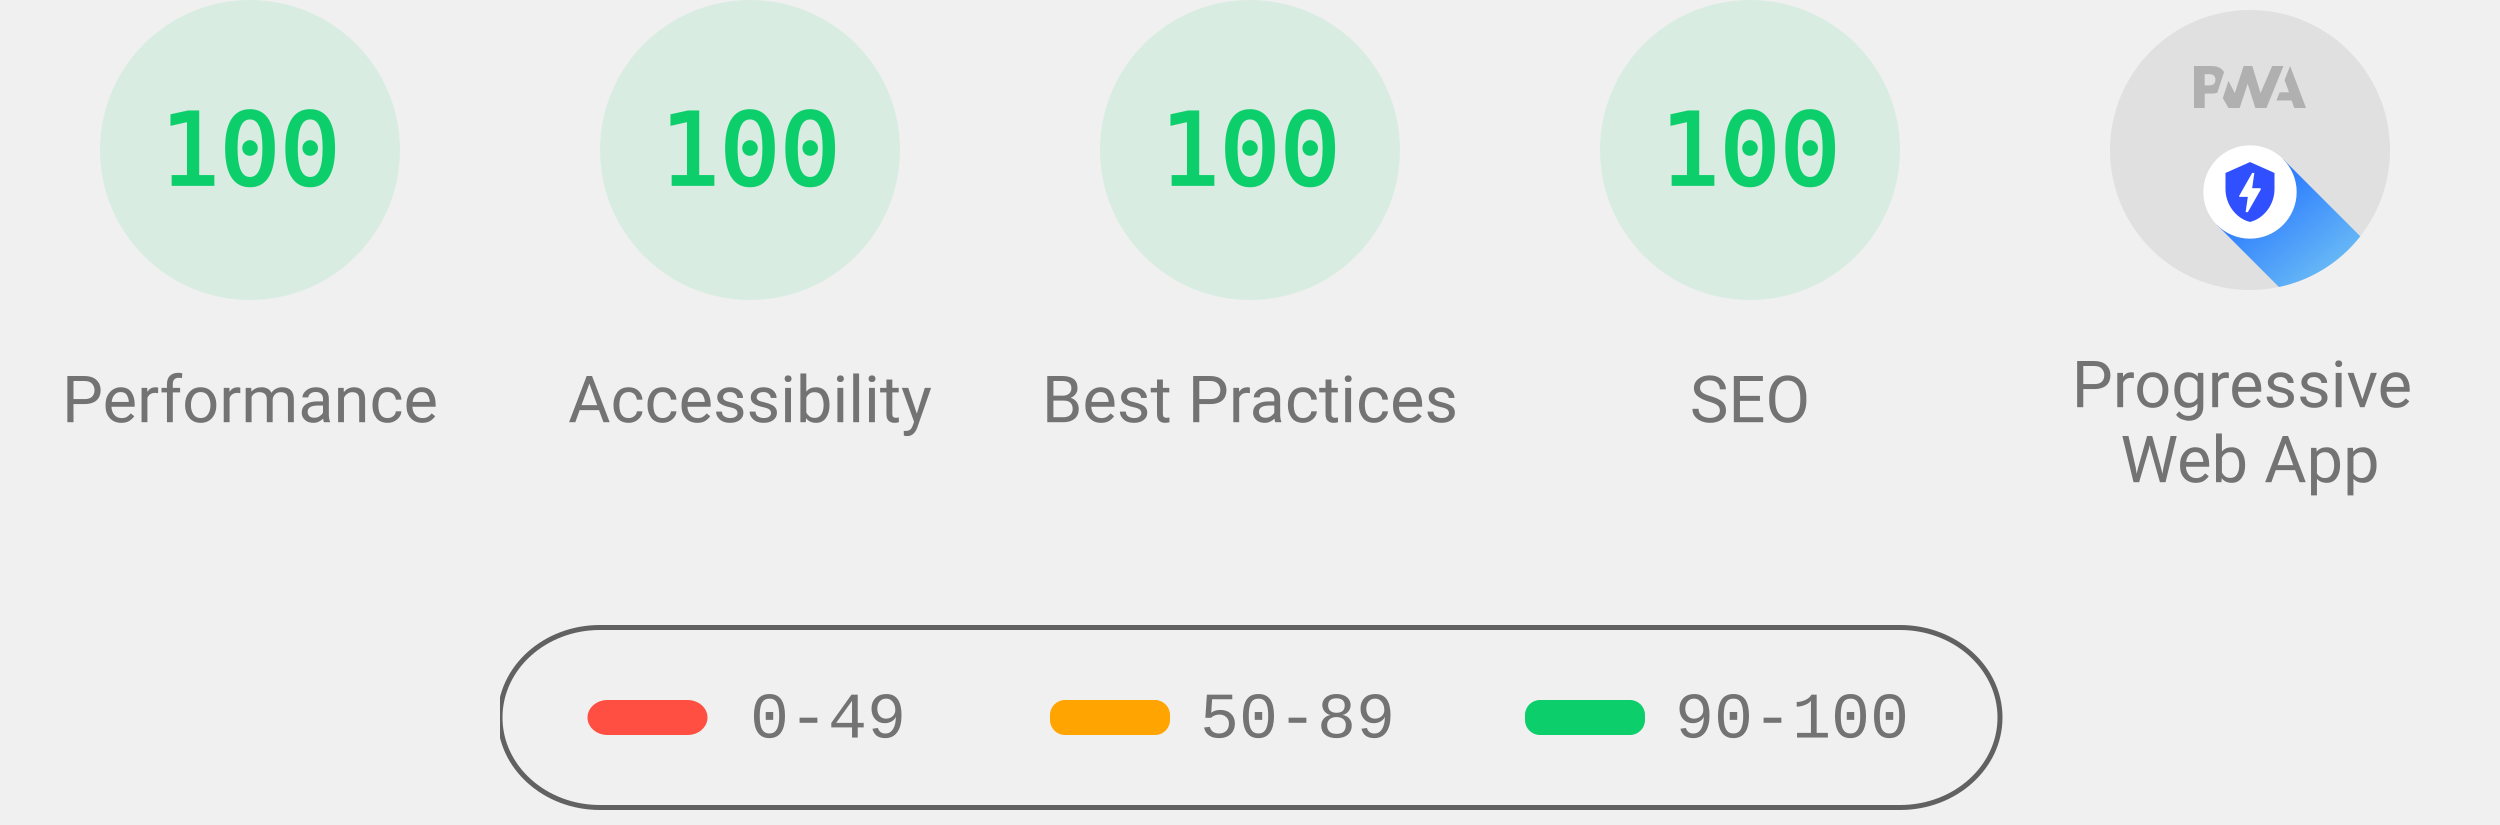
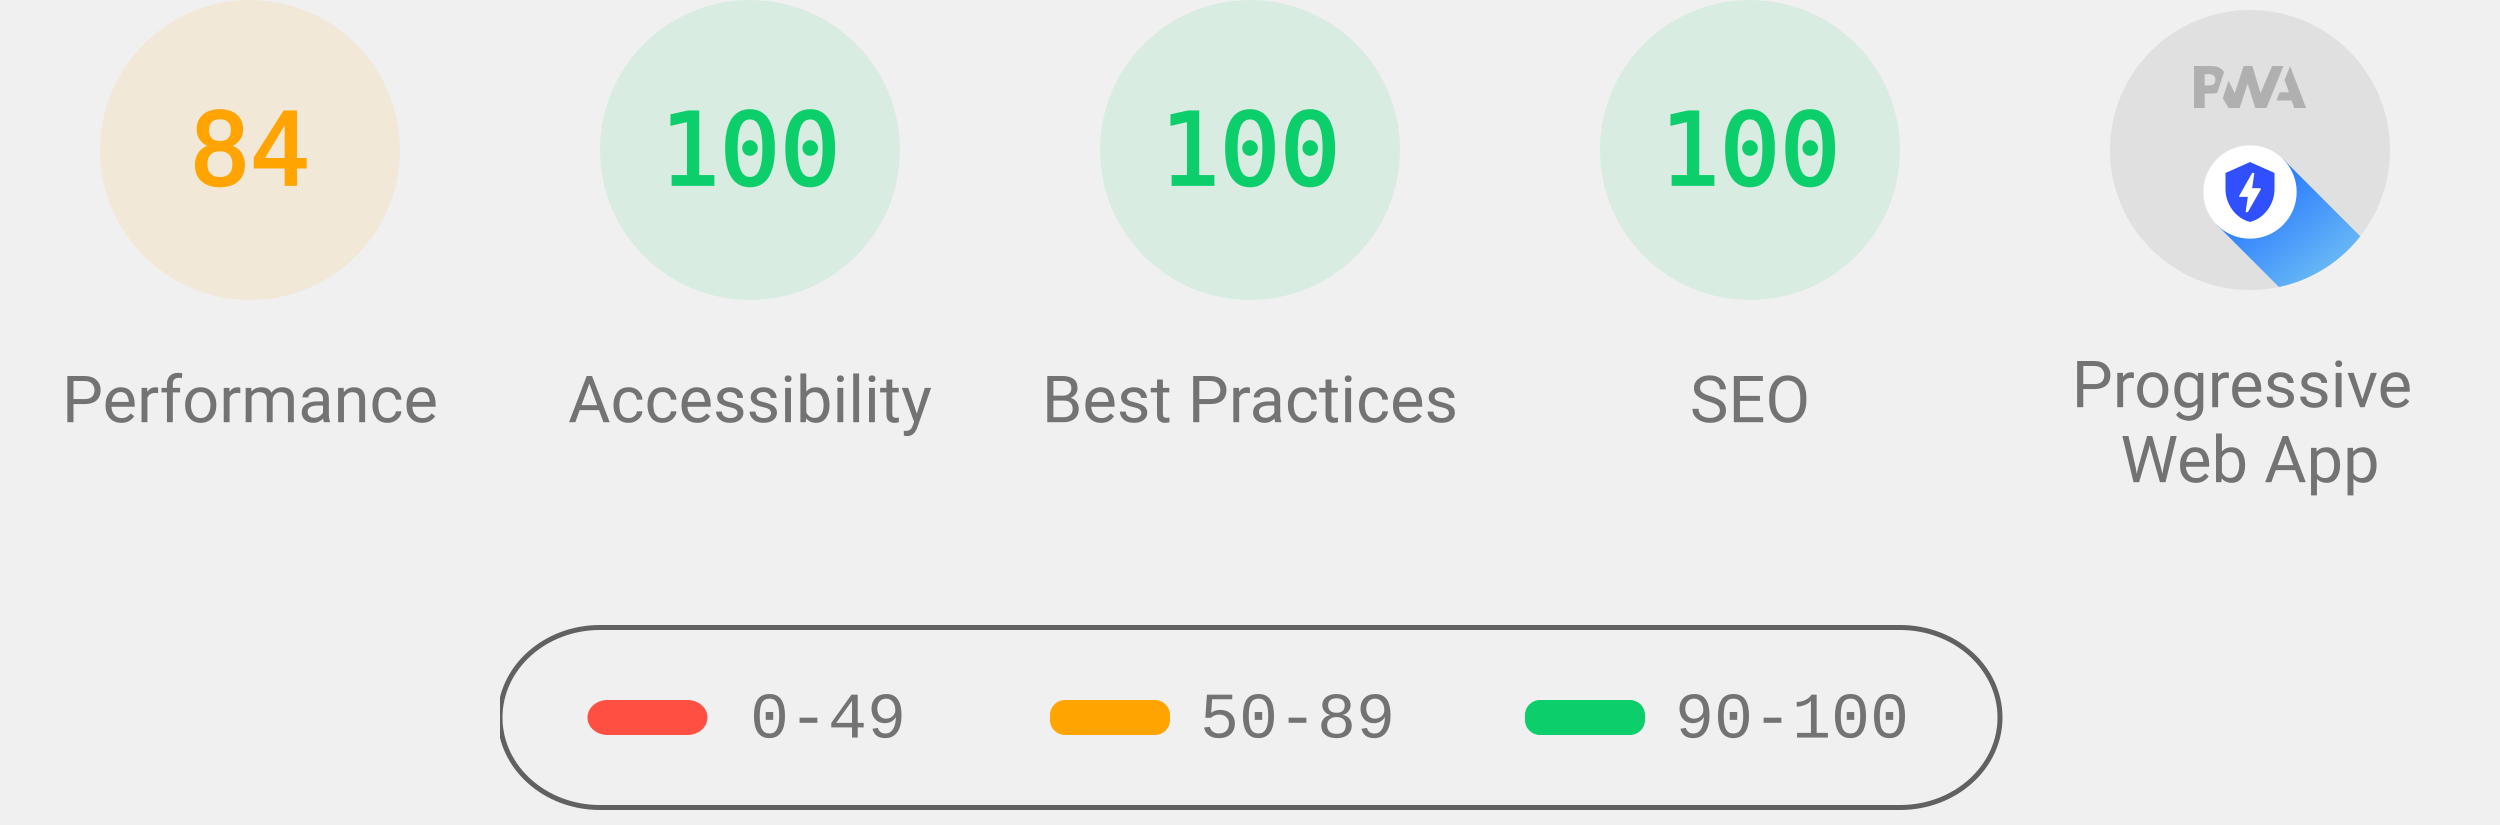
<svg xmlns="http://www.w3.org/2000/svg" class="theme--agnostic" fill="none" width="1000" height="330">
  <style>
			.gauge-base {
				opacity: 0.1
			}

			.gauge-arc {
				fill: none;
				animation-delay: 250ms;
				stroke-linecap: round;
				transform: rotate(-90deg);
				transform-origin: 100px 60px;
				animation: load-gauge 1s ease forwards
			}

			.guage-text {
				font-size: 40px;
				font-family: monospace;
				text-align: center
			}

			.guage-red {
				color: #ff4e42;
				fill: #ff4e42;
				stroke: #ff4e42
			}
			.guage-orange {
				color: #ffa400;
				fill: #ffa400;
				stroke: #ffa400
			}
			.guage-green {
				color: #0cce6b;
				fill: #0cce6b;
				stroke: #0cce6b
			}
			.theme--agnostic .guage-undefined {
				color: #5c5c5c;
				fill: #5c5c5c;
				stroke: #5c5c5c
			}
			.theme--light .guage-undefined {
				color: #1e1e1e;
				fill: #1e1e1e;
				stroke: #1e1e1e
			}
			.theme--dark .guage-undefined {
				color: #f5f5f5;
				fill: #f5f5f5;
				stroke: #f5f5f5
			}

			.guage-title {
				stroke: none;
				font-size: 26px;
				line-height: 26px;
				font-family: Roboto, Halvetica, Arial, sans-serif
			}
			.metric.guage-title {
				font-family: 'Courier New', Courier, monospace
			}
			.theme--agnostic .guage-title {
				color: #737373;
				fill: #737373
			}
			.theme--light .guage-title {
				color: #212121;
				fill: #212121
			}
			.theme--dark .guage-title {
				color: #f5f5f5;
				fill: #f5f5f5
			}

			@keyframes load-gauge {
				from {
					stroke-dasharray: 0 352.858
				}
			}
			.lh-gauge--pwa__disc {
				fill: #e0e0e0
			}
			.lh-gauge--pwa__logo {
				position: relative;
				fill: #b0b0b0
			}
			.lh-gauge--pwa__invisible {
				display: none
			}
			.lh-gauge--pwa__visible {
				display: inline
			}
			.guage-invisible {
				display: none
			}
			.lh-gauge--pwa__logo--primary-color {
				fill: #304ffe
			}
			.theme--agnostic .lh-gauge--pwa__logo--secondary-color {
				fill: #787878
			}
			.theme--light .lh-gauge--pwa__logo--secondary-color {
				fill: #3d3d3d
			}
			.theme--dark .lh-gauge--pwa__logo--secondary-color {
				fill: #d8b6b6
			}
			.theme--light #svg_2 {
				stroke: #00000022
			}
			.theme--agnostic #svg_2 {
				stroke: #616161
			}
			.theme--light #svg_2 {
				stroke: #00000022
			}
			.theme--dark #svg_2 {
				stroke: #f5f5f566
			}
		</style>
-   <svg class="guage-div guage-perf guage-green" viewBox="0 0 200 200" width="200" height="200" x="0" y="0">
-     <circle class="gauge-base" r="56" cx="100" cy="60" stroke-width="8" />
-     <circle class="gauge-arc guage-arc-1" r="56" cx="100" cy="60" stroke-width="8" style="stroke-dasharray: 351.858, 351.858;" />
-     <text class="guage-text" x="100px" y="60px" alignment-baseline="central" dominant-baseline="central" text-anchor="middle">100</text>
+   <svg class="guage-div guage-perf guage-orange" viewBox="0 0 200 200" width="200" height="200" x="0" y="0">
+     <circle class="gauge-base" r="56" cx="100" cy="60" stroke-width="8" />
+     <circle class="gauge-arc guage-arc-1" r="56" cx="100" cy="60" stroke-width="8" style="stroke-dasharray: 295.561, 351.858;" />
+     <text class="guage-text" x="100px" y="60px" alignment-baseline="central" dominant-baseline="central" text-anchor="middle">84</text>
    <text class="guage-title" x="100px" y="160px" alignment-baseline="central" dominant-baseline="central" text-anchor="middle">Performance</text>
  </svg>
  <svg class="guage-div guage-acc guage-green" viewBox="0 0 200 200" width="200" height="200" x="200" y="0">
    <circle class="gauge-base" r="56" cx="100" cy="60" stroke-width="8" />
    <circle class="gauge-arc guage-arc-2" r="56" cx="100" cy="60" stroke-width="8" style="stroke-dasharray: 351.858, 351.858;" />
    <text class="guage-text" x="100px" y="60px" alignment-baseline="central" dominant-baseline="central" text-anchor="middle">100</text>
    <text class="guage-title" x="100px" y="160px" alignment-baseline="central" dominant-baseline="central" text-anchor="middle">Accessibility</text>
  </svg>
  <svg class="guage-div guage-best guage-green" viewBox="0 0 200 200" width="200" height="200" x="400" y="0">
    <circle class="gauge-base" r="56" cx="100" cy="60" stroke-width="8" />
    <circle class="gauge-arc guage-arc-3" r="56" cx="100" cy="60" stroke-width="8" style="stroke-dasharray: 351.858, 351.858;" />
    <text class="guage-text" x="100px" y="60px" alignment-baseline="central" dominant-baseline="central" text-anchor="middle">100</text>
    <text class="guage-title" x="100px" y="160px" alignment-baseline="central" dominant-baseline="central" text-anchor="middle">Best Practices</text>
  </svg>
  <svg class="guage-div guage-seo guage-green" viewBox="0 0 200 200" width="200" height="200" x="600" y="0">
    <circle class="gauge-base" r="56" cx="100" cy="60" stroke-width="8" />
    <circle class="gauge-arc guage-arc-4" r="56" cx="100" cy="60" stroke-width="8" style="stroke-dasharray: 351.858, 351.858;" />
    <text class="guage-text" x="100px" y="60px" alignment-baseline="central" dominant-baseline="central" text-anchor="middle">100</text>
    <text class="guage-title" x="100px" y="160px" alignment-baseline="central" dominant-baseline="central" text-anchor="middle">SEO</text>
  </svg>
  <svg class="guage-div guage-pwa " viewBox="0 0 200 200" width="200" height="200" x="800" y="0">
    <svg viewBox="0 0 60 60" width="112" height="112" x="44" y="4">
      <defs>
        <linearGradient id="lh-gauge--pwa__check-circle__gradient-0" x1="50%" y1="0%" x2="50%" y2="100%">
          <stop stop-color="#00C852" offset="0%" />
          <stop stop-color="#009688" offset="100%" />
        </linearGradient>
        <linearGradient id="lh-gauge--pwa__installable__shadow-gradient-0" x1="76.056%" x2="24.111%" y1="82.995%" y2="24.735%">
          <stop stop-color="#A5D6A7" offset="0%" />
          <stop stop-color="#80CBC4" offset="100%" />
        </linearGradient>
        <linearGradient id="lh-gauge--pwa__fast-reliable__shadow-gradient-0" x1="76.056%" y1="82.995%" x2="25.678%" y2="26.493%">
          <stop stop-color="#64B5F6" offset="0%" />
          <stop stop-color="#2979FF" offset="100%" />
        </linearGradient>
        <g id="lh-gauge--pwa__fast-reliable-badge-0">
          <circle fill="#FFFFFF" cx="10" cy="10" r="10" />
          <path fill="#304FFE" d="M10 3.58l5.25 2.34v3.5c0 3.23-2.24 6.26-5.25 7-3.01-.74-5.25-3.77-5.25-7v-3.5L10 3.58zm-.47 10.74l2.76-4.83.03-.07c.04-.08 0-.24-.22-.24h-1.64l.47-3.26h-.47l-2.7 4.77c-.02.01.05-.1-.04.05-.09.16-.1.31.18.31h1.63l-.47 3.27h.47z" />
        </g>
        <g id="lh-gauge--pwa__installable-badge-0">
          <circle fill="#FFFFFF" cx="10" cy="10" r="10" />
          <path fill="#009688" d="M10 4.167A5.835 5.835 0 0 0 4.167 10 5.835 5.835 0 0 0 10 15.833 5.835 5.835 0 0 0 15.833 10 5.835 5.835 0 0 0 10 4.167zm2.917 6.416h-2.334v2.334H9.417v-2.334H7.083V9.417h2.334V7.083h1.166v2.334h2.334v1.166z" />
        </g>
      </defs>
      <g stroke="none" fill-rule="nonzero">
        <circle class="lh-gauge--pwa__disc" cx="30" cy="30" r="30" />
        <g class="lh-gauge--pwa__logo">
          <path d="M35.66 19.39l.7-1.75h2L37.4 15 38.6 12l3.4 9h-2.51l-.58-1.61z" />
          <path d="M33.52 21l3.65-9h-2.42l-2.5 5.82L30.5 12h-1.86l-1.9 5.82-1.35-2.65-1.21 3.72L25.4 21h2.38l1.72-5.2 1.64 5.2z" />
          <path fill-rule="nonzero" d="M20.3 17.91h1.48c.45 0 .85-.05 1.2-.15l.39-1.18 1.07-3.3a2.64 2.64 0 0 0-.28-.37c-.55-.6-1.36-.91-2.42-.91H18v9h2.3V17.9zm1.96-3.84c.22.22.33.5.33.87 0 .36-.1.65-.29.87-.2.23-.59.35-1.15.35h-.86v-2.41h.87c.52 0 .89.1 1.1.32z" />
        </g>
        <rect class="lh-gauge--pwa__component lh-gauge--pwa__na-line lh-gauge--pwa__invisible" fill="#FFFFFF" x="20" y="32" width="20" height="4" rx="2" />
        <g class="lh-gauge--pwa__component lh-gauge--pwa__fast-reliable-badge lh-gauge--pwa__visible" transform="translate(20, 29)">
          <path fill="url(#lh-gauge--pwa__fast-reliable__shadow-gradient-0)" d="M33.63 19.49A30 30 0 0 1 16.2 30.36L3 17.14 17.14 3l16.49 16.49z" />
          <use href="#lh-gauge--pwa__fast-reliable-badge-0" />
        </g>
        <g class="lh-gauge--pwa__component lh-gauge--pwa__installable-badge lh-gauge--pwa__invisible" transform="translate(20, 29)">
          <path fill="url(#lh-gauge--pwa__installable__shadow-gradient-0)" d="M33.629 19.487c-4.272 5.453-10.391 9.39-17.415 10.869L3 17.142 17.142 3 33.63 19.487z" />
          <use href="#lh-gauge--pwa__installable-badge-0" />
        </g>
        <g class="lh-gauge--pwa__component lh-gauge--pwa__fast-reliable-installable-badges lh-gauge--pwa__invisible">
          <g transform="translate(8, 29)">
            <path fill="url(#lh-gauge--pwa__fast-reliable__shadow-gradient-0)" d="M16.321 30.463L3 17.143 17.142 3l22.365 22.365A29.864 29.864 0 0 1 22 31c-1.942 0-3.84-.184-5.679-.537z" />
            <use href="#lh-gauge--pwa__fast-reliable-badge-0" />
          </g>
          <g transform="translate(32, 29)">
            <path fill="url(#lh-gauge--pwa__installable__shadow-gradient-0)" d="M25.982 11.84a30.107 30.107 0 0 1-13.08 15.203L3 17.143 17.142 3l8.84 8.84z" />
            <use href="#lh-gauge--pwa__installable-badge-0" />
          </g>
        </g>
        <g class="lh-gauge--pwa__component lh-gauge--pwa__check-circle lh-gauge--pwa__invisible" transform="translate(18, 28)">
          <circle fill="#FFFFFF" cx="12" cy="12" r="12" />
          <path fill="url(#lh-gauge--pwa__check-circle__gradient-0)" d="M12 2a10 10 0 1 0 0 20 10 10 0 0 0 0-20zm-2 15l-5-5 1.41-1.41L10 14.17l7.59-7.59L19 8l-9 9z" />
        </g>
      </g>
    </svg>
    <text class="guage-title" y="160px" alignment-baseline="central" dominant-baseline="central" text-anchor="middle">
      <tspan x="100px" dy="-6px">Progressive</tspan>
      <tspan x="100px" dy="30px">Web App</tspan>
    </text>
  </svg>
  <svg width="604" height="76" x="200" y="250">
    <g>
      <rect fill="none" id="canvas_background" height="80" width="604" y="-1" x="-1" />
      <g display="none" overflow="visible" y="0" x="0" height="100%" width="100%" id="canvasGrid">
        <rect fill="url(#gridpattern)" stroke-width="0" y="0" x="0" height="100%" width="100%" />
      </g>
    </g>
    <g>
      <rect fill-opacity="0" stroke-width="2" rx="40" id="svg_2" height="72" width="600" y="1" x="0" fill="#000000" />
      <rect stroke="#000" rx="8" id="svg_3" height="14" width="48" y="30" x="35" stroke-opacity="null" stroke-width="0" fill="#ff4e42" />
      <rect stroke="#000" rx="6" id="svg_4" height="14" width="48" y="30" x="220" stroke-opacity="null" stroke-width="0" fill="#ffa400" />
      <rect stroke="#000" rx="6" id="svg_5" height="14" width="48" y="30" x="410" stroke-opacity="null" stroke-width="0" fill="#0cce6b" />
      <text class="metric guage-title" xml:space="preserve" text-anchor="start" font-size="26" id="svg_6" y="45" x="100" stroke-opacity="null" stroke-width="0" stroke="#000">0-49</text>
      <text class="metric guage-title" xml:space="preserve" text-anchor="start" font-size="26" id="svg_7" y="45" x="280" stroke-opacity="null" stroke-width="0" stroke="#000">50-89</text>
      <text class="metric guage-title" xml:space="preserve" text-anchor="start" font-size="26" id="svg_8" y="45" x="470" stroke-opacity="null" stroke-width="0" stroke="#000">90-100</text>
    </g>
  </svg>
</svg>
